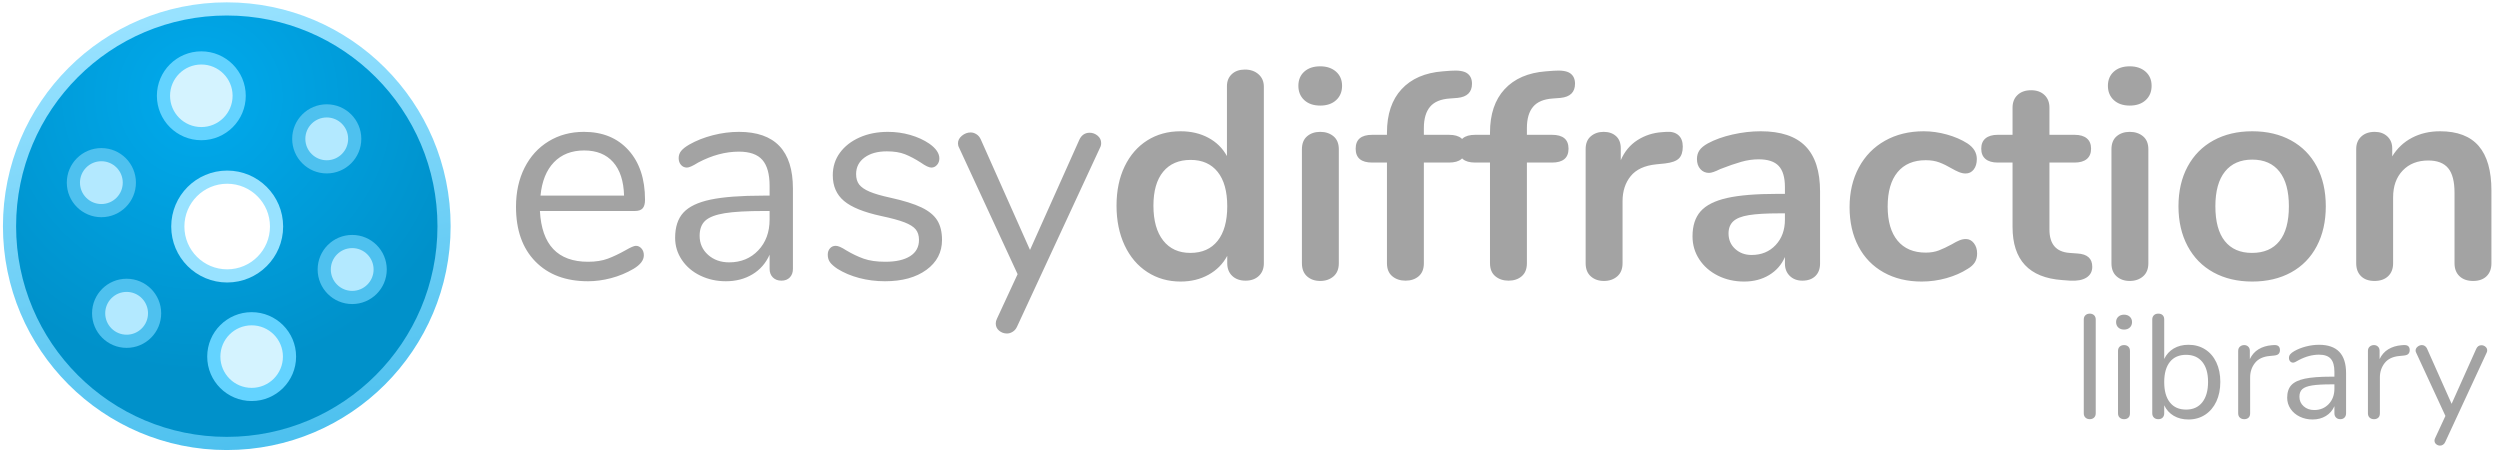
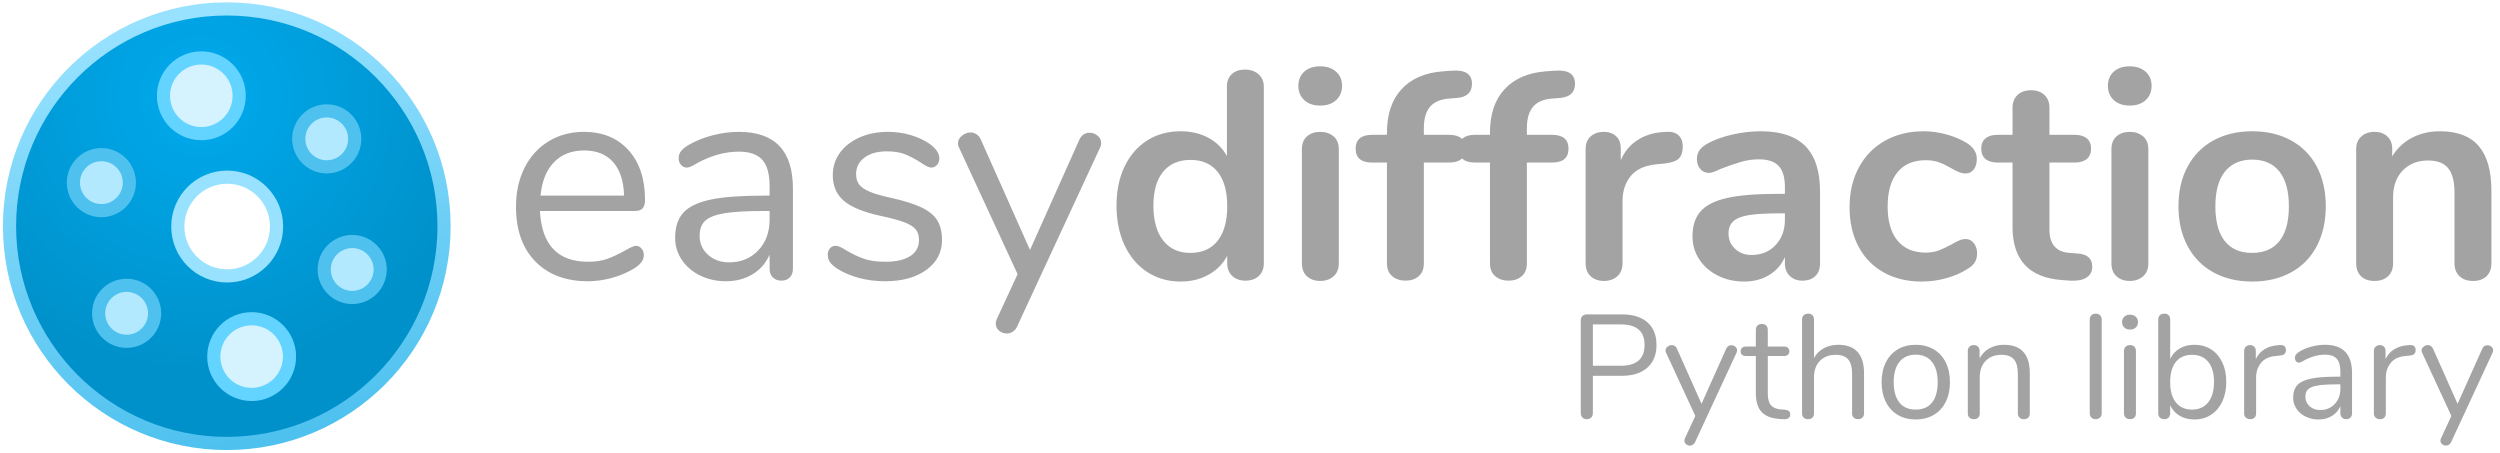
<svg xmlns="http://www.w3.org/2000/svg" viewBox="0 0 1050 190">
  <defs>
    <radialGradient id="gradient-1" gradientUnits="userSpaceOnUse" cx="152.286" cy="126.898" r="330" gradientTransform="matrix(0.638467, -1.091841, 1.097297, 0.641658, 52.72718, 218.4342)">
      <stop offset="0" style="stop-color: rgb(0, 170, 237);" />
      <stop offset="1" style="stop-color: rgb(0, 145, 202);" />
    </radialGradient>
    <linearGradient id="gradient-0" gradientUnits="userSpaceOnUse" x1="330" y1="0" x2="330" y2="660" gradientTransform="matrix(0.980745, -0.195296, 0.195753, 0.983035, -58.66324, 70.69793)">
      <stop offset="0" style="stop-color: rgb(152, 226, 255);" />
      <stop offset="1" style="stop-color: rgb(78, 193, 239);" />
    </linearGradient>
  </defs>
  <g transform="matrix(0.276515, 0, 0, 0.276515, 4, 3.750038)">
    <g>
      <circle style="fill: url(#gradient-1); stroke: url(#gradient-0); stroke-width: 20px;" cx="330" cy="330" r="330" />
      <g transform="matrix(1, 0, 0, 1, 76.24352, 77.18349)">
        <circle style="fill: rgb(255, 255, 255); stroke: rgb(152, 226, 255); stroke-width: 20px;" cx="254.358" cy="253.337" r="75" />
        <circle style="fill: rgb(212, 243, 255); stroke: rgb(99, 211, 255); stroke-width: 20px;" cx="215.084" cy="54.739" r="57.5" />
        <circle style="stroke: rgb(78, 193, 239); fill: rgb(179, 233, 255); stroke-width: 20px;" cx="63.26" cy="186.66" r="42.5" />
        <circle style="stroke: rgb(78, 193, 239); fill: rgb(179, 233, 255); stroke-width: 20px;" cx="405.584" cy="120.172" r="42.5" />
        <circle style="stroke: rgb(78, 193, 239); fill: rgb(179, 233, 255); stroke-width: 20px;" cx="444.253" cy="318.582" r="42.5" />
        <circle style="stroke: rgb(78, 193, 239); fill: rgb(179, 233, 255); stroke-width: 20px;" cx="101.614" cy="385.13" r="42.5" />
        <circle style="fill: rgb(212, 243, 255); stroke: rgb(99, 211, 255); stroke-width: 20px;" cx="291.529" cy="450.894" r="57.5" />
      </g>
    </g>
  </g>
-   <path d="M 267.066 103.245 Q 268.43 103.245 269.422 104.361 Q 270.414 105.477 270.414 107.213 Q 270.414 110.313 266.074 112.917 Q 261.61 115.521 256.65 116.823 Q 251.69 118.125 246.978 118.125 Q 232.966 118.125 224.844 109.817 Q 216.722 101.509 216.722 86.877 Q 216.722 77.577 220.318 70.447 Q 223.914 63.317 230.424 59.349 Q 236.934 55.381 245.242 55.381 Q 257.022 55.381 263.966 63.069 Q 270.91 70.757 270.91 83.901 Q 270.91 86.381 269.918 87.497 Q 268.926 88.613 266.694 88.613 L 226.766 88.613 Q 227.882 109.941 246.978 109.941 Q 251.814 109.941 255.286 108.639 Q 258.758 107.337 262.726 105.105 Q 265.95 103.245 267.066 103.245 Z M 245.366 63.193 Q 237.43 63.193 232.656 68.153 Q 227.882 73.113 227.014 82.165 L 262.106 82.165 Q 261.858 72.989 257.518 68.091 Q 253.178 63.193 245.366 63.193 Z M 310.337 55.381 Q 333.029 55.381 333.029 79.189 L 333.029 112.917 Q 333.029 115.149 331.727 116.513 Q 330.425 117.877 328.193 117.877 Q 325.961 117.877 324.597 116.513 Q 323.233 115.149 323.233 112.917 L 323.233 106.965 Q 320.877 112.297 316.041 115.211 Q 311.205 118.125 304.881 118.125 Q 299.053 118.125 294.155 115.769 Q 289.257 113.413 286.405 109.197 Q 283.553 104.981 283.553 99.897 Q 283.553 93.077 287.025 89.295 Q 290.497 85.513 298.433 83.839 Q 306.369 82.165 320.505 82.165 L 323.233 82.165 L 323.233 78.073 Q 323.233 70.633 320.195 67.161 Q 317.157 63.689 310.337 63.689 Q 301.905 63.689 293.225 68.277 Q 289.877 70.385 288.513 70.385 Q 287.025 70.385 286.033 69.269 Q 285.041 68.153 285.041 66.417 Q 285.041 64.681 286.095 63.379 Q 287.149 62.077 289.505 60.713 Q 293.845 58.233 299.363 56.807 Q 304.881 55.381 310.337 55.381 Z M 306.245 110.189 Q 313.685 110.189 318.459 105.167 Q 323.233 100.145 323.233 92.209 L 323.233 88.613 L 321.001 88.613 Q 310.089 88.613 304.385 89.543 Q 298.681 90.473 296.263 92.643 Q 293.845 94.813 293.845 99.029 Q 293.845 103.865 297.379 107.027 Q 300.913 110.189 306.245 110.189 Z M 371.716 118.125 Q 366.012 118.125 360.866 116.761 Q 355.72 115.397 351.752 112.917 Q 349.52 111.429 348.59 110.127 Q 347.66 108.825 347.66 106.965 Q 347.66 105.353 348.59 104.299 Q 349.52 103.245 351.008 103.245 Q 352.496 103.245 355.348 105.105 Q 359.068 107.337 362.726 108.639 Q 366.384 109.941 371.84 109.941 Q 378.536 109.941 382.256 107.585 Q 385.976 105.229 385.976 100.765 Q 385.976 98.037 384.612 96.363 Q 383.248 94.689 379.9 93.387 Q 376.552 92.085 370.104 90.721 Q 359.192 88.365 354.48 84.397 Q 349.768 80.429 349.768 73.609 Q 349.768 68.277 352.744 64.185 Q 355.72 60.093 360.99 57.737 Q 366.26 55.381 372.956 55.381 Q 377.792 55.381 382.318 56.683 Q 386.844 57.985 390.316 60.341 Q 394.532 63.317 394.532 66.541 Q 394.532 68.153 393.54 69.269 Q 392.548 70.385 391.184 70.385 Q 389.696 70.385 386.72 68.277 Q 383.248 66.045 380.148 64.805 Q 377.048 63.565 372.46 63.565 Q 366.632 63.565 363.098 66.169 Q 359.564 68.773 359.564 73.113 Q 359.564 75.841 360.866 77.515 Q 362.168 79.189 365.206 80.491 Q 368.244 81.793 373.948 83.033 Q 382.38 84.893 387.03 87.125 Q 391.68 89.357 393.664 92.581 Q 395.648 95.805 395.648 100.765 Q 395.648 108.577 389.076 113.351 Q 382.504 118.125 371.716 118.125 Z M 453.31 58.729 Q 454.674 55.753 457.65 55.753 Q 459.51 55.753 460.998 56.993 Q 462.486 58.233 462.486 60.093 Q 462.486 61.209 461.99 62.077 L 427.146 137.221 Q 426.526 138.585 425.348 139.329 Q 424.17 140.073 422.93 140.073 Q 421.07 140.073 419.644 138.895 Q 418.218 137.717 418.218 135.857 Q 418.218 134.865 418.714 133.873 L 427.394 115.149 L 402.842 62.077 Q 402.346 61.209 402.346 60.217 Q 402.346 58.357 404.02 56.993 Q 405.694 55.629 407.678 55.629 Q 408.918 55.629 410.096 56.373 Q 411.274 57.117 411.894 58.481 L 432.602 104.981 L 453.31 58.729 Z" style="fill: rgb(163, 163, 163);" transform="matrix(1, 0, 0, 1, 0, 3.552713678800501e-15)" />
-   <path d="M 522.881 29.217 Q 526.353 29.217 528.585 31.201 Q 530.817 33.185 530.817 36.409 L 530.817 110.561 Q 530.817 113.909 528.709 115.893 Q 526.601 117.877 523.129 117.877 Q 519.657 117.877 517.549 115.893 Q 515.441 113.909 515.441 110.561 L 515.441 107.461 Q 512.713 112.545 507.567 115.397 Q 502.421 118.249 495.849 118.249 Q 488.037 118.249 481.899 114.281 Q 475.761 110.313 472.351 103.059 Q 468.941 95.805 468.941 86.381 Q 468.941 76.957 472.351 69.889 Q 475.761 62.821 481.837 58.977 Q 487.913 55.133 495.849 55.133 Q 502.421 55.133 507.505 57.861 Q 512.589 60.589 515.317 65.549 L 515.317 36.161 Q 515.317 33.061 517.363 31.139 Q 519.409 29.217 522.881 29.217 Z M 499.941 106.221 Q 507.381 106.221 511.411 101.137 Q 515.441 96.053 515.441 86.629 Q 515.441 77.205 511.411 72.183 Q 507.381 67.161 500.065 67.161 Q 492.625 67.161 488.533 72.121 Q 484.441 77.081 484.441 86.381 Q 484.441 95.805 488.533 101.013 Q 492.625 106.221 499.941 106.221 Z M 554.493 118.001 Q 551.145 118.001 548.975 116.079 Q 546.805 114.157 546.805 110.561 L 546.805 62.697 Q 546.805 59.101 548.975 57.241 Q 551.145 55.381 554.493 55.381 Q 557.841 55.381 560.073 57.241 Q 562.305 59.101 562.305 62.697 L 562.305 110.561 Q 562.305 114.157 560.073 116.079 Q 557.841 118.001 554.493 118.001 Z M 554.493 44.345 Q 550.277 44.345 547.797 42.051 Q 545.317 39.757 545.317 36.037 Q 545.317 32.317 547.797 30.085 Q 550.277 27.853 554.493 27.853 Q 558.585 27.853 561.127 30.085 Q 563.669 32.317 563.669 36.037 Q 563.669 39.757 561.189 42.051 Q 558.709 44.345 554.493 44.345 Z M 608.935 41.369 Q 603.231 41.741 600.627 44.841 Q 598.023 47.941 598.023 53.769 L 598.023 56.621 L 608.563 56.621 Q 615.507 56.621 615.507 62.449 Q 615.507 68.277 608.563 68.277 L 598.023 68.277 L 598.023 110.561 Q 598.023 114.157 595.853 116.017 Q 593.683 117.877 590.335 117.877 Q 586.987 117.877 584.755 116.017 Q 582.523 114.157 582.523 110.561 L 582.523 68.277 L 576.323 68.277 Q 569.379 68.277 569.379 62.449 Q 569.379 56.621 576.323 56.621 L 582.523 56.621 L 582.523 55.753 Q 582.523 44.097 588.661 37.463 Q 594.799 30.829 605.959 29.961 L 609.183 29.713 Q 614.143 29.341 616.189 30.767 Q 618.235 32.193 618.235 35.169 Q 618.235 40.501 612.159 41.121 L 608.935 41.369 Z M 652.209 41.369 Q 646.505 41.741 643.901 44.841 Q 641.297 47.941 641.297 53.769 L 641.297 56.621 L 651.837 56.621 Q 658.781 56.621 658.781 62.449 Q 658.781 68.277 651.837 68.277 L 641.297 68.277 L 641.297 110.561 Q 641.297 114.157 639.127 116.017 Q 636.957 117.877 633.609 117.877 Q 630.261 117.877 628.029 116.017 Q 625.797 114.157 625.797 110.561 L 625.797 68.277 L 619.597 68.277 Q 612.653 68.277 612.653 62.449 Q 612.653 56.621 619.597 56.621 L 625.797 56.621 L 625.797 55.753 Q 625.797 44.097 631.935 37.463 Q 638.073 30.829 649.233 29.961 L 652.457 29.713 Q 657.417 29.341 659.463 30.767 Q 661.509 32.193 661.509 35.169 Q 661.509 40.501 655.433 41.121 L 652.209 41.369 Z M 699.823 55.381 Q 703.047 55.133 704.907 56.745 Q 706.767 58.357 706.767 61.581 Q 706.767 64.929 705.155 66.541 Q 703.543 68.153 699.327 68.649 L 695.607 69.021 Q 688.291 69.765 684.881 73.981 Q 681.471 78.197 681.471 84.521 L 681.471 110.561 Q 681.471 114.157 679.239 116.079 Q 677.007 118.001 673.659 118.001 Q 670.311 118.001 668.141 116.079 Q 665.971 114.157 665.971 110.561 L 665.971 62.573 Q 665.971 59.101 668.141 57.241 Q 670.311 55.381 673.535 55.381 Q 676.759 55.381 678.743 57.179 Q 680.727 58.977 680.727 62.325 L 680.727 67.285 Q 683.083 61.829 687.733 58.853 Q 692.383 55.877 698.087 55.505 L 699.823 55.381 Z M 739.501 55.133 Q 752.149 55.133 758.287 61.395 Q 764.425 67.657 764.425 80.429 L 764.425 110.685 Q 764.425 114.033 762.441 115.955 Q 760.457 117.877 756.985 117.877 Q 753.761 117.877 751.715 115.893 Q 749.669 113.909 749.669 110.685 L 749.669 107.957 Q 747.561 112.793 743.035 115.521 Q 738.509 118.249 732.557 118.249 Q 726.481 118.249 721.521 115.769 Q 716.561 113.289 713.709 108.949 Q 710.857 104.609 710.857 99.277 Q 710.857 92.581 714.267 88.737 Q 717.677 84.893 725.365 83.157 Q 733.053 81.421 746.569 81.421 L 749.669 81.421 L 749.669 78.569 Q 749.669 72.493 747.065 69.703 Q 744.461 66.913 738.633 66.913 Q 735.037 66.913 731.317 67.967 Q 727.597 69.021 722.513 71.005 Q 719.289 72.617 717.801 72.617 Q 715.569 72.617 714.143 71.005 Q 712.717 69.393 712.717 66.789 Q 712.717 64.681 713.771 63.131 Q 714.825 61.581 717.305 60.217 Q 721.645 57.861 727.659 56.497 Q 733.673 55.133 739.501 55.133 Z M 735.657 107.089 Q 741.857 107.089 745.763 102.935 Q 749.669 98.781 749.669 92.209 L 749.669 89.605 L 747.437 89.605 Q 739.129 89.605 734.541 90.349 Q 729.953 91.093 727.969 92.953 Q 725.985 94.813 725.985 98.037 Q 725.985 102.005 728.775 104.547 Q 731.565 107.089 735.657 107.089 Z M 807.078 118.249 Q 798.026 118.249 791.144 114.405 Q 784.262 110.561 780.542 103.493 Q 776.822 96.425 776.822 87.001 Q 776.822 77.577 780.728 70.323 Q 784.634 63.069 791.702 59.101 Q 798.77 55.133 807.946 55.133 Q 812.782 55.133 817.68 56.497 Q 822.578 57.861 826.298 60.217 Q 830.266 62.821 830.266 66.789 Q 830.266 69.517 828.964 71.191 Q 827.662 72.865 825.554 72.865 Q 824.19 72.865 822.702 72.245 Q 821.214 71.625 819.726 70.757 Q 816.998 69.145 814.518 68.215 Q 812.038 67.285 808.814 67.285 Q 801.126 67.285 796.972 72.307 Q 792.818 77.329 792.818 86.753 Q 792.818 96.053 796.972 101.075 Q 801.126 106.097 808.814 106.097 Q 811.914 106.097 814.332 105.167 Q 816.75 104.237 819.726 102.625 Q 821.586 101.509 822.95 100.951 Q 824.314 100.393 825.678 100.393 Q 827.662 100.393 829.026 102.129 Q 830.39 103.865 830.39 106.469 Q 830.39 108.577 829.46 110.127 Q 828.53 111.677 826.422 112.917 Q 822.578 115.397 817.494 116.823 Q 812.41 118.249 807.078 118.249 Z M 872.549 106.469 Q 878.749 106.841 878.749 112.049 Q 878.749 115.025 876.331 116.575 Q 873.913 118.125 869.449 117.877 L 866.101 117.629 Q 845.269 116.141 845.269 95.309 L 845.269 68.277 L 839.069 68.277 Q 835.721 68.277 833.923 66.789 Q 832.125 65.301 832.125 62.449 Q 832.125 59.597 833.923 58.109 Q 835.721 56.621 839.069 56.621 L 845.269 56.621 L 845.269 45.213 Q 845.269 41.865 847.377 39.881 Q 849.485 37.897 853.081 37.897 Q 856.553 37.897 858.661 39.881 Q 860.769 41.865 860.769 45.213 L 860.769 56.621 L 871.309 56.621 Q 874.657 56.621 876.455 58.109 Q 878.253 59.597 878.253 62.449 Q 878.253 65.301 876.455 66.789 Q 874.657 68.277 871.309 68.277 L 860.769 68.277 L 860.769 96.425 Q 860.769 105.601 869.201 106.221 L 872.549 106.469 Z M 894.499 118.001 Q 891.151 118.001 888.981 116.079 Q 886.811 114.157 886.811 110.561 L 886.811 62.697 Q 886.811 59.101 888.981 57.241 Q 891.151 55.381 894.499 55.381 Q 897.847 55.381 900.079 57.241 Q 902.311 59.101 902.311 62.697 L 902.311 110.561 Q 902.311 114.157 900.079 116.079 Q 897.847 118.001 894.499 118.001 Z M 894.499 44.345 Q 890.283 44.345 887.803 42.051 Q 885.323 39.757 885.323 36.037 Q 885.323 32.317 887.803 30.085 Q 890.283 27.853 894.499 27.853 Q 898.591 27.853 901.133 30.085 Q 903.675 32.317 903.675 36.037 Q 903.675 39.757 901.195 42.051 Q 898.715 44.345 894.499 44.345 Z M 945.958 118.249 Q 936.658 118.249 929.652 114.405 Q 922.646 110.561 918.802 103.369 Q 914.958 96.177 914.958 86.629 Q 914.958 77.081 918.802 69.951 Q 922.646 62.821 929.652 58.977 Q 936.658 55.133 945.958 55.133 Q 955.258 55.133 962.264 58.977 Q 969.27 62.821 973.052 69.951 Q 976.834 77.081 976.834 86.629 Q 976.834 96.177 973.052 103.369 Q 969.27 110.561 962.264 114.405 Q 955.258 118.249 945.958 118.249 Z M 945.834 106.221 Q 953.398 106.221 957.366 101.261 Q 961.334 96.301 961.334 86.629 Q 961.334 77.081 957.366 72.059 Q 953.398 67.037 945.958 67.037 Q 938.518 67.037 934.488 72.059 Q 930.458 77.081 930.458 86.629 Q 930.458 96.301 934.426 101.261 Q 938.394 106.221 945.834 106.221 Z M 1024.823 55.133 Q 1035.735 55.133 1041.067 61.333 Q 1046.399 67.533 1046.399 80.057 L 1046.399 110.561 Q 1046.399 114.033 1044.353 116.017 Q 1042.307 118.001 1038.711 118.001 Q 1035.115 118.001 1033.007 116.017 Q 1030.899 114.033 1030.899 110.561 L 1030.899 80.925 Q 1030.899 73.857 1028.233 70.633 Q 1025.567 67.409 1019.863 67.409 Q 1013.167 67.409 1009.137 71.625 Q 1005.107 75.841 1005.107 82.909 L 1005.107 110.561 Q 1005.107 114.033 1002.999 116.017 Q 1000.891 118.001 997.295 118.001 Q 993.699 118.001 991.653 116.017 Q 989.607 114.033 989.607 110.561 L 989.607 62.573 Q 989.607 59.349 991.715 57.365 Q 993.823 55.381 997.419 55.381 Q 1000.643 55.381 1002.689 57.303 Q 1004.735 59.225 1004.735 62.325 L 1004.735 65.673 Q 1007.835 60.589 1013.043 57.861 Q 1018.251 55.133 1024.823 55.133 Z" style="fill: rgb(163, 163, 163);" transform="matrix(1, 0, 0, 1, 0, 3.552713678800501e-15)" />
-   <path d="M 877.726 176.057 Q 876.61 176.057 875.897 175.406 Q 875.184 174.755 875.184 173.577 L 875.184 134.207 Q 875.184 133.029 875.897 132.378 Q 876.61 131.727 877.726 131.727 Q 878.78 131.727 879.493 132.378 Q 880.206 133.029 880.206 134.207 L 880.206 173.577 Q 880.206 174.755 879.493 175.406 Q 878.78 176.057 877.726 176.057 Z M 892.105 176.057 Q 890.989 176.057 890.276 175.406 Q 889.563 174.755 889.563 173.577 L 889.563 147.413 Q 889.563 146.235 890.276 145.584 Q 890.989 144.933 892.105 144.933 Q 893.221 144.933 893.903 145.584 Q 894.585 146.235 894.585 147.413 L 894.585 173.577 Q 894.585 174.817 893.903 175.437 Q 893.221 176.057 892.105 176.057 Z M 892.105 138.423 Q 890.617 138.423 889.687 137.555 Q 888.757 136.687 888.757 135.261 Q 888.757 133.897 889.687 133.029 Q 890.617 132.161 892.105 132.161 Q 893.593 132.161 894.523 133.029 Q 895.453 133.897 895.453 135.261 Q 895.453 136.687 894.523 137.555 Q 893.593 138.423 892.105 138.423 Z M 919.139 144.809 Q 923.107 144.809 926.145 146.731 Q 929.183 148.653 930.857 152.187 Q 932.531 155.721 932.531 160.371 Q 932.531 165.083 930.857 168.648 Q 929.183 172.213 926.145 174.197 Q 923.107 176.181 919.139 176.181 Q 915.605 176.181 912.97 174.631 Q 910.335 173.081 908.971 170.229 L 908.971 173.577 Q 908.971 174.693 908.32 175.375 Q 907.669 176.057 906.491 176.057 Q 905.313 176.057 904.631 175.375 Q 903.949 174.693 903.949 173.577 L 903.949 134.145 Q 903.949 133.091 904.631 132.409 Q 905.313 131.727 906.491 131.727 Q 907.669 131.727 908.32 132.378 Q 908.971 133.029 908.971 134.145 L 908.971 150.761 Q 910.335 147.909 912.97 146.359 Q 915.605 144.809 919.139 144.809 Z M 918.147 172.027 Q 922.549 172.027 924.967 168.958 Q 927.385 165.889 927.385 160.371 Q 927.385 154.977 924.967 152.001 Q 922.549 149.025 918.147 149.025 Q 913.745 149.025 911.358 152.001 Q 908.971 154.977 908.971 160.495 Q 908.971 166.013 911.358 169.02 Q 913.745 172.027 918.147 172.027 Z M 954.976 144.933 Q 957.58 144.747 957.58 147.041 Q 957.58 148.033 957.022 148.622 Q 956.464 149.211 955.1 149.335 L 953.24 149.521 Q 949.086 149.893 947.071 152.466 Q 945.056 155.039 945.056 158.511 L 945.056 173.577 Q 945.056 174.817 944.374 175.437 Q 943.692 176.057 942.576 176.057 Q 941.46 176.057 940.747 175.406 Q 940.034 174.755 940.034 173.577 L 940.034 147.413 Q 940.034 146.235 940.778 145.584 Q 941.522 144.933 942.576 144.933 Q 943.568 144.933 944.25 145.584 Q 944.932 146.235 944.932 147.351 L 944.932 150.823 Q 946.234 148.095 948.621 146.669 Q 951.008 145.243 954.108 144.995 L 954.976 144.933 Z M 974.006 144.809 Q 985.352 144.809 985.352 156.713 L 985.352 173.577 Q 985.352 174.693 984.701 175.375 Q 984.05 176.057 982.934 176.057 Q 981.818 176.057 981.136 175.375 Q 980.454 174.693 980.454 173.577 L 980.454 170.601 Q 979.276 173.267 976.858 174.724 Q 974.44 176.181 971.278 176.181 Q 968.364 176.181 965.915 175.003 Q 963.466 173.825 962.04 171.717 Q 960.614 169.609 960.614 167.067 Q 960.614 163.657 962.35 161.766 Q 964.086 159.875 968.054 159.038 Q 972.022 158.201 979.09 158.201 L 980.454 158.201 L 980.454 156.155 Q 980.454 152.435 978.935 150.699 Q 977.416 148.963 974.006 148.963 Q 969.79 148.963 965.45 151.257 Q 963.776 152.311 963.094 152.311 Q 962.35 152.311 961.854 151.753 Q 961.358 151.195 961.358 150.327 Q 961.358 149.459 961.885 148.808 Q 962.412 148.157 963.59 147.475 Q 965.76 146.235 968.519 145.522 Q 971.278 144.809 974.006 144.809 Z M 971.96 172.213 Q 975.68 172.213 978.067 169.702 Q 980.454 167.191 980.454 163.223 L 980.454 161.425 L 979.338 161.425 Q 973.882 161.425 971.03 161.89 Q 968.178 162.355 966.969 163.44 Q 965.76 164.525 965.76 166.633 Q 965.76 169.051 967.527 170.632 Q 969.294 172.213 971.96 172.213 Z M 1009.473 144.933 Q 1012.077 144.747 1012.077 147.041 Q 1012.077 148.033 1011.519 148.622 Q 1010.961 149.211 1009.597 149.335 L 1007.737 149.521 Q 1003.583 149.893 1001.568 152.466 Q 999.553 155.039 999.553 158.511 L 999.553 173.577 Q 999.553 174.817 998.871 175.437 Q 998.189 176.057 997.073 176.057 Q 995.957 176.057 995.244 175.406 Q 994.531 174.755 994.531 173.577 L 994.531 147.413 Q 994.531 146.235 995.275 145.584 Q 996.019 144.933 997.073 144.933 Q 998.065 144.933 998.747 145.584 Q 999.429 146.235 999.429 147.351 L 999.429 150.823 Q 1000.731 148.095 1003.118 146.669 Q 1005.505 145.243 1008.605 144.995 L 1009.473 144.933 Z M 1040.034 146.483 Q 1040.716 144.995 1042.204 144.995 Q 1043.134 144.995 1043.878 145.615 Q 1044.622 146.235 1044.622 147.165 Q 1044.622 147.723 1044.374 148.157 L 1026.952 185.729 Q 1026.642 186.411 1026.053 186.783 Q 1025.464 187.155 1024.844 187.155 Q 1023.914 187.155 1023.201 186.566 Q 1022.488 185.977 1022.488 185.047 Q 1022.488 184.551 1022.736 184.055 L 1027.076 174.693 L 1014.8 148.157 Q 1014.552 147.723 1014.552 147.227 Q 1014.552 146.297 1015.389 145.615 Q 1016.226 144.933 1017.218 144.933 Q 1017.838 144.933 1018.427 145.305 Q 1019.016 145.677 1019.326 146.359 L 1029.68 169.609 L 1040.034 146.483 Z" style="fill: rgb(163, 163, 163);" transform="matrix(1, 0, 0, 1, 0, 3.552713678800501e-15)" />
+   <path d="M 267.066 103.245 Q 268.43 103.245 269.422 104.361 Q 270.414 105.477 270.414 107.213 Q 270.414 110.313 266.074 112.917 Q 261.61 115.521 256.65 116.823 Q 251.69 118.125 246.978 118.125 Q 232.966 118.125 224.844 109.817 Q 216.722 101.509 216.722 86.877 Q 216.722 77.577 220.318 70.447 Q 223.914 63.317 230.424 59.349 Q 236.934 55.381 245.242 55.381 Q 257.022 55.381 263.966 63.069 Q 270.91 70.757 270.91 83.901 Q 270.91 86.381 269.918 87.497 Q 268.926 88.613 266.694 88.613 L 226.766 88.613 Q 227.882 109.941 246.978 109.941 Q 251.814 109.941 255.286 108.639 Q 258.758 107.337 262.726 105.105 Q 265.95 103.245 267.066 103.245 Z M 245.366 63.193 Q 237.43 63.193 232.656 68.153 Q 227.882 73.113 227.014 82.165 L 262.106 82.165 Q 261.858 72.989 257.518 68.091 Q 253.178 63.193 245.366 63.193 Z M 310.337 55.381 Q 333.029 55.381 333.029 79.189 L 333.029 112.917 Q 333.029 115.149 331.727 116.513 Q 330.425 117.877 328.193 117.877 Q 325.961 117.877 324.597 116.513 Q 323.233 115.149 323.233 112.917 L 323.233 106.965 Q 320.877 112.297 316.041 115.211 Q 311.205 118.125 304.881 118.125 Q 299.053 118.125 294.155 115.769 Q 289.257 113.413 286.405 109.197 Q 283.553 104.981 283.553 99.897 Q 283.553 93.077 287.025 89.295 Q 290.497 85.513 298.433 83.839 Q 306.369 82.165 320.505 82.165 L 323.233 82.165 L 323.233 78.073 Q 323.233 70.633 320.195 67.161 Q 317.157 63.689 310.337 63.689 Q 301.905 63.689 293.225 68.277 Q 289.877 70.385 288.513 70.385 Q 287.025 70.385 286.033 69.269 Q 285.041 68.153 285.041 66.417 Q 285.041 64.681 286.095 63.379 Q 287.149 62.077 289.505 60.713 Q 293.845 58.233 299.363 56.807 Q 304.881 55.381 310.337 55.381 Z M 306.245 110.189 Q 313.685 110.189 318.459 105.167 Q 323.233 100.145 323.233 92.209 L 323.233 88.613 L 321.001 88.613 Q 310.089 88.613 304.385 89.543 Q 298.681 90.473 296.263 92.643 Q 293.845 94.813 293.845 99.029 Q 293.845 103.865 297.379 107.027 Q 300.913 110.189 306.245 110.189 Z M 371.718 118.125 Q 366.014 118.125 360.868 116.761 Q 355.722 115.397 351.754 112.917 Q 349.522 111.429 348.592 110.127 Q 347.662 108.825 347.662 106.965 Q 347.662 105.353 348.592 104.299 Q 349.522 103.245 351.01 103.245 Q 352.498 103.245 355.35 105.105 Q 359.07 107.337 362.728 108.639 Q 366.386 109.941 371.842 109.941 Q 378.538 109.941 382.258 107.585 Q 385.978 105.229 385.978 100.765 Q 385.978 98.037 384.614 96.363 Q 383.25 94.689 379.902 93.387 Q 376.554 92.085 370.106 90.721 Q 359.194 88.365 354.482 84.397 Q 349.77 80.429 349.77 73.609 Q 349.77 68.277 352.746 64.185 Q 355.722 60.093 360.992 57.737 Q 366.262 55.381 372.958 55.381 Q 377.794 55.381 382.32 56.683 Q 386.846 57.985 390.318 60.341 Q 394.534 63.317 394.534 66.541 Q 394.534 68.153 393.542 69.269 Q 392.55 70.385 391.186 70.385 Q 389.698 70.385 386.722 68.277 Q 383.25 66.045 380.15 64.805 Q 377.05 63.565 372.462 63.565 Q 366.634 63.565 363.1 66.169 Q 359.566 68.773 359.566 73.113 Q 359.566 75.841 360.868 77.515 Q 362.17 79.189 365.208 80.491 Q 368.246 81.793 373.95 83.033 Q 382.382 84.893 387.032 87.125 Q 391.682 89.357 393.666 92.581 Q 395.65 95.805 395.65 100.765 Q 395.65 108.577 389.078 113.351 Q 382.506 118.125 371.718 118.125 Z M 453.307 58.729 Q 454.671 55.753 457.647 55.753 Q 459.507 55.753 460.995 56.993 Q 462.483 58.233 462.483 60.093 Q 462.483 61.209 461.987 62.077 L 427.143 137.221 Q 426.523 138.585 425.345 139.329 Q 424.167 140.073 422.927 140.073 Q 421.067 140.073 419.641 138.895 Q 418.215 137.717 418.215 135.857 Q 418.215 134.865 418.711 133.873 L 427.391 115.149 L 402.839 62.077 Q 402.343 61.209 402.343 60.217 Q 402.343 58.357 404.017 56.993 Q 405.691 55.629 407.675 55.629 Q 408.915 55.629 410.093 56.373 Q 411.271 57.117 411.891 58.481 L 432.599 104.981 L 453.307 58.729 Z" style="fill: rgb(163, 163, 163);" />
+   <path d="M 522.874 29.217 Q 526.346 29.217 528.578 31.201 Q 530.81 33.185 530.81 36.409 L 530.81 110.561 Q 530.81 113.909 528.702 115.893 Q 526.594 117.877 523.122 117.877 Q 519.65 117.877 517.542 115.893 Q 515.434 113.909 515.434 110.561 L 515.434 107.461 Q 512.706 112.545 507.56 115.397 Q 502.414 118.249 495.842 118.249 Q 488.03 118.249 481.892 114.281 Q 475.754 110.313 472.344 103.059 Q 468.934 95.805 468.934 86.381 Q 468.934 76.957 472.344 69.889 Q 475.754 62.821 481.83 58.977 Q 487.906 55.133 495.842 55.133 Q 502.414 55.133 507.498 57.861 Q 512.582 60.589 515.31 65.549 L 515.31 36.161 Q 515.31 33.061 517.356 31.139 Q 519.402 29.217 522.874 29.217 Z M 499.934 106.221 Q 507.374 106.221 511.404 101.137 Q 515.434 96.053 515.434 86.629 Q 515.434 77.205 511.404 72.183 Q 507.374 67.161 500.058 67.161 Q 492.618 67.161 488.526 72.121 Q 484.434 77.081 484.434 86.381 Q 484.434 95.805 488.526 101.013 Q 492.618 106.221 499.934 106.221 Z M 554.489 118.001 Q 551.141 118.001 548.971 116.079 Q 546.801 114.157 546.801 110.561 L 546.801 62.697 Q 546.801 59.101 548.971 57.241 Q 551.141 55.381 554.489 55.381 Q 557.837 55.381 560.069 57.241 Q 562.301 59.101 562.301 62.697 L 562.301 110.561 Q 562.301 114.157 560.069 116.079 Q 557.837 118.001 554.489 118.001 Z M 554.489 44.345 Q 550.273 44.345 547.793 42.051 Q 545.313 39.757 545.313 36.037 Q 545.313 32.317 547.793 30.085 Q 550.273 27.853 554.489 27.853 Q 558.581 27.853 561.123 30.085 Q 563.665 32.317 563.665 36.037 Q 563.665 39.757 561.185 42.051 Q 558.705 44.345 554.489 44.345 Z M 608.926 41.369 Q 603.222 41.741 600.618 44.841 Q 598.014 47.941 598.014 53.769 L 598.014 56.621 L 608.554 56.621 Q 615.498 56.621 615.498 62.449 Q 615.498 68.277 608.554 68.277 L 598.014 68.277 L 598.014 110.561 Q 598.014 114.157 595.844 116.017 Q 593.674 117.877 590.326 117.877 Q 586.978 117.877 584.746 116.017 Q 582.514 114.157 582.514 110.561 L 582.514 68.277 L 576.314 68.277 Q 569.37 68.277 569.37 62.449 Q 569.37 56.621 576.314 56.621 L 582.514 56.621 L 582.514 55.753 Q 582.514 44.097 588.652 37.463 Q 594.79 30.829 605.95 29.961 L 609.174 29.713 Q 614.134 29.341 616.18 30.767 Q 618.226 32.193 618.226 35.169 Q 618.226 40.501 612.15 41.121 L 608.926 41.369 Z M 652.2 41.369 Q 646.496 41.741 643.892 44.841 Q 641.288 47.941 641.288 53.769 L 641.288 56.621 L 651.828 56.621 Q 658.772 56.621 658.772 62.449 Q 658.772 68.277 651.828 68.277 L 641.288 68.277 L 641.288 110.561 Q 641.288 114.157 639.118 116.017 Q 636.948 117.877 633.6 117.877 Q 630.252 117.877 628.02 116.017 Q 625.788 114.157 625.788 110.561 L 625.788 68.277 L 619.588 68.277 Q 612.644 68.277 612.644 62.449 Q 612.644 56.621 619.588 56.621 L 625.788 56.621 L 625.788 55.753 Q 625.788 44.097 631.926 37.463 Q 638.064 30.829 649.224 29.961 L 652.448 29.713 Q 657.408 29.341 659.454 30.767 Q 661.5 32.193 661.5 35.169 Q 661.5 40.501 655.424 41.121 L 652.2 41.369 Z M 699.814 55.381 Q 703.038 55.133 704.898 56.745 Q 706.758 58.357 706.758 61.581 Q 706.758 64.929 705.146 66.541 Q 703.534 68.153 699.318 68.649 L 695.598 69.021 Q 688.282 69.765 684.872 73.981 Q 681.462 78.197 681.462 84.521 L 681.462 110.561 Q 681.462 114.157 679.23 116.079 Q 676.998 118.001 673.65 118.001 Q 670.302 118.001 668.132 116.079 Q 665.962 114.157 665.962 110.561 L 665.962 62.573 Q 665.962 59.101 668.132 57.241 Q 670.302 55.381 673.526 55.381 Q 676.75 55.381 678.734 57.179 Q 680.718 58.977 680.718 62.325 L 680.718 67.285 Q 683.074 61.829 687.724 58.853 Q 692.374 55.877 698.078 55.505 L 699.814 55.381 Z M 739.493 55.133 Q 752.141 55.133 758.279 61.395 Q 764.417 67.657 764.417 80.429 L 764.417 110.685 Q 764.417 114.033 762.433 115.955 Q 760.449 117.877 756.977 117.877 Q 753.753 117.877 751.707 115.893 Q 749.661 113.909 749.661 110.685 L 749.661 107.957 Q 747.553 112.793 743.027 115.521 Q 738.501 118.249 732.549 118.249 Q 726.473 118.249 721.513 115.769 Q 716.553 113.289 713.701 108.949 Q 710.849 104.609 710.849 99.277 Q 710.849 92.581 714.259 88.737 Q 717.669 84.893 725.357 83.157 Q 733.045 81.421 746.561 81.421 L 749.661 81.421 L 749.661 78.569 Q 749.661 72.493 747.057 69.703 Q 744.453 66.913 738.625 66.913 Q 735.029 66.913 731.309 67.967 Q 727.589 69.021 722.505 71.005 Q 719.281 72.617 717.793 72.617 Q 715.561 72.617 714.135 71.005 Q 712.709 69.393 712.709 66.789 Q 712.709 64.681 713.763 63.131 Q 714.817 61.581 717.297 60.217 Q 721.637 57.861 727.651 56.497 Q 733.665 55.133 739.493 55.133 Z M 735.649 107.089 Q 741.849 107.089 745.755 102.935 Q 749.661 98.781 749.661 92.209 L 749.661 89.605 L 747.429 89.605 Q 739.121 89.605 734.533 90.349 Q 729.945 91.093 727.961 92.953 Q 725.977 94.813 725.977 98.037 Q 725.977 102.005 728.767 104.547 Q 731.557 107.089 735.649 107.089 Z M 807.071 118.249 Q 798.019 118.249 791.137 114.405 Q 784.255 110.561 780.535 103.493 Q 776.815 96.425 776.815 87.001 Q 776.815 77.577 780.721 70.323 Q 784.627 63.069 791.695 59.101 Q 798.763 55.133 807.939 55.133 Q 812.775 55.133 817.673 56.497 Q 822.571 57.861 826.291 60.217 Q 830.259 62.821 830.259 66.789 Q 830.259 69.517 828.957 71.191 Q 827.655 72.865 825.547 72.865 Q 824.183 72.865 822.695 72.245 Q 821.207 71.625 819.719 70.757 Q 816.991 69.145 814.511 68.215 Q 812.031 67.285 808.807 67.285 Q 801.119 67.285 796.965 72.307 Q 792.811 77.329 792.811 86.753 Q 792.811 96.053 796.965 101.075 Q 801.119 106.097 808.807 106.097 Q 811.907 106.097 814.325 105.167 Q 816.743 104.237 819.719 102.625 Q 821.579 101.509 822.943 100.951 Q 824.307 100.393 825.671 100.393 Q 827.655 100.393 829.019 102.129 Q 830.383 103.865 830.383 106.469 Q 830.383 108.577 829.453 110.127 Q 828.523 111.677 826.415 112.917 Q 822.571 115.397 817.487 116.823 Q 812.403 118.249 807.071 118.249 Z M 872.546 106.469 Q 878.746 106.841 878.746 112.049 Q 878.746 115.025 876.328 116.575 Q 873.91 118.125 869.446 117.877 L 866.098 117.629 Q 845.266 116.141 845.266 95.309 L 845.266 68.277 L 839.066 68.277 Q 835.718 68.277 833.92 66.789 Q 832.122 65.301 832.122 62.449 Q 832.122 59.597 833.92 58.109 Q 835.718 56.621 839.066 56.621 L 845.266 56.621 L 845.266 45.213 Q 845.266 41.865 847.374 39.881 Q 849.482 37.897 853.078 37.897 Q 856.55 37.897 858.658 39.881 Q 860.766 41.865 860.766 45.213 L 860.766 56.621 L 871.306 56.621 Q 874.654 56.621 876.452 58.109 Q 878.25 59.597 878.25 62.449 Q 878.25 65.301 876.452 66.789 Q 874.654 68.277 871.306 68.277 L 860.766 68.277 L 860.766 96.425 Q 860.766 105.601 869.198 106.221 L 872.546 106.469 Z M 894.492 118.001 Q 891.144 118.001 888.974 116.079 Q 886.804 114.157 886.804 110.561 L 886.804 62.697 Q 886.804 59.101 888.974 57.241 Q 891.144 55.381 894.492 55.381 Q 897.84 55.381 900.072 57.241 Q 902.304 59.101 902.304 62.697 L 902.304 110.561 Q 902.304 114.157 900.072 116.079 Q 897.84 118.001 894.492 118.001 Z M 894.492 44.345 Q 890.276 44.345 887.796 42.051 Q 885.316 39.757 885.316 36.037 Q 885.316 32.317 887.796 30.085 Q 890.276 27.853 894.492 27.853 Q 898.584 27.853 901.126 30.085 Q 903.668 32.317 903.668 36.037 Q 903.668 39.757 901.188 42.051 Q 898.708 44.345 894.492 44.345 Z M 945.953 118.249 Q 936.653 118.249 929.647 114.405 Q 922.641 110.561 918.797 103.369 Q 914.953 96.177 914.953 86.629 Q 914.953 77.081 918.797 69.951 Q 922.641 62.821 929.647 58.977 Q 936.653 55.133 945.953 55.133 Q 955.253 55.133 962.259 58.977 Q 969.265 62.821 973.047 69.951 Q 976.829 77.081 976.829 86.629 Q 976.829 96.177 973.047 103.369 Q 969.265 110.561 962.259 114.405 Q 955.253 118.249 945.953 118.249 Z M 945.829 106.221 Q 953.393 106.221 957.361 101.261 Q 961.329 96.301 961.329 86.629 Q 961.329 77.081 957.361 72.059 Q 953.393 67.037 945.953 67.037 Q 938.513 67.037 934.483 72.059 Q 930.453 77.081 930.453 86.629 Q 930.453 96.301 934.421 101.261 Q 938.389 106.221 945.829 106.221 Z M 1024.811 55.133 Q 1035.723 55.133 1041.055 61.333 Q 1046.387 67.533 1046.387 80.057 L 1046.387 110.561 Q 1046.387 114.033 1044.341 116.017 Q 1042.295 118.001 1038.699 118.001 Q 1035.103 118.001 1032.995 116.017 Q 1030.887 114.033 1030.887 110.561 L 1030.887 80.925 Q 1030.887 73.857 1028.221 70.633 Q 1025.555 67.409 1019.851 67.409 Q 1013.155 67.409 1009.125 71.625 Q 1005.095 75.841 1005.095 82.909 L 1005.095 110.561 Q 1005.095 114.033 1002.987 116.017 Q 1000.879 118.001 997.283 118.001 Q 993.687 118.001 991.641 116.017 Q 989.595 114.033 989.595 110.561 L 989.595 62.573 Q 989.595 59.349 991.703 57.365 Q 993.811 55.381 997.407 55.381 Q 1000.631 55.381 1002.677 57.303 Q 1004.723 59.225 1004.723 62.325 L 1004.723 65.673 Q 1007.823 60.589 1013.031 57.861 Q 1018.239 55.133 1024.811 55.133 Z" style="fill: rgb(163, 163, 163);" />
+   <path d="M 666.468 176.057 Q 665.29 176.057 664.608 175.344 Q 663.926 174.631 663.926 173.453 L 663.926 134.517 Q 663.926 133.401 664.639 132.719 Q 665.352 132.037 666.53 132.037 L 681.224 132.037 Q 688.106 132.037 691.919 135.385 Q 695.732 138.733 695.732 144.871 Q 695.732 151.009 691.888 154.419 Q 688.044 157.829 681.224 157.829 L 669.01 157.829 L 669.01 173.453 Q 669.01 174.631 668.328 175.344 Q 667.646 176.057 666.468 176.057 Z M 680.728 153.613 Q 690.71 153.613 690.71 144.871 Q 690.71 136.253 680.728 136.253 L 669.01 136.253 L 669.01 153.613 Z M 724.993 146.483 Q 725.675 144.995 727.163 144.995 Q 728.093 144.995 728.837 145.615 Q 729.581 146.235 729.581 147.165 Q 729.581 147.723 729.333 148.157 L 711.911 185.729 Q 711.601 186.411 711.012 186.783 Q 710.423 187.155 709.803 187.155 Q 708.873 187.155 708.16 186.566 Q 707.447 185.977 707.447 185.047 Q 707.447 184.551 707.695 184.055 L 712.035 174.693 L 699.759 148.157 Q 699.511 147.723 699.511 147.227 Q 699.511 146.297 700.348 145.615 Q 701.185 144.933 702.177 144.933 Q 702.797 144.933 703.386 145.305 Q 703.975 145.677 704.285 146.359 L 714.639 169.609 L 724.993 146.483 Z M 749.729 172.089 Q 751.899 172.275 751.899 174.073 Q 751.899 175.127 751.124 175.654 Q 750.349 176.181 748.799 176.057 L 747.125 175.933 Q 742.165 175.561 739.809 172.957 Q 737.453 170.353 737.453 165.083 L 737.453 149.521 L 733.299 149.521 Q 732.245 149.521 731.656 148.994 Q 731.067 148.467 731.067 147.599 Q 731.067 146.669 731.656 146.111 Q 732.245 145.553 733.299 145.553 L 737.453 145.553 L 737.453 138.547 Q 737.453 137.369 738.135 136.718 Q 738.817 136.067 739.995 136.067 Q 741.111 136.067 741.793 136.718 Q 742.475 137.369 742.475 138.547 L 742.475 145.553 L 749.357 145.553 Q 750.349 145.553 750.938 146.111 Q 751.527 146.669 751.527 147.599 Q 751.527 148.467 750.938 148.994 Q 750.349 149.521 749.357 149.521 L 742.475 149.521 L 742.475 165.331 Q 742.475 168.741 743.87 170.26 Q 745.265 171.779 748.055 171.965 L 749.729 172.089 Z M 772.109 144.809 Q 777.441 144.809 780.169 147.816 Q 782.897 150.823 782.897 156.775 L 782.897 173.577 Q 782.897 174.755 782.215 175.406 Q 781.533 176.057 780.417 176.057 Q 779.239 176.057 778.557 175.406 Q 777.875 174.755 777.875 173.577 L 777.875 156.899 Q 777.875 152.869 776.232 150.947 Q 774.589 149.025 770.993 149.025 Q 766.839 149.025 764.359 151.567 Q 761.879 154.109 761.879 158.449 L 761.879 173.577 Q 761.879 174.755 761.228 175.406 Q 760.577 176.057 759.399 176.057 Q 758.221 176.057 757.539 175.406 Q 756.857 174.755 756.857 173.577 L 756.857 134.145 Q 756.857 133.091 757.57 132.409 Q 758.283 131.727 759.399 131.727 Q 760.577 131.727 761.228 132.378 Q 761.879 133.029 761.879 134.145 L 761.879 150.389 Q 763.367 147.661 766.033 146.235 Q 768.699 144.809 772.109 144.809 Z M 804.596 176.181 Q 800.318 176.181 797.063 174.259 Q 793.808 172.337 792.041 168.772 Q 790.274 165.207 790.274 160.495 Q 790.274 155.783 792.041 152.218 Q 793.808 148.653 797.063 146.731 Q 800.318 144.809 804.596 144.809 Q 808.874 144.809 812.16 146.731 Q 815.446 148.653 817.213 152.218 Q 818.98 155.783 818.98 160.495 Q 818.98 165.207 817.213 168.772 Q 815.446 172.337 812.16 174.259 Q 808.874 176.181 804.596 176.181 Z M 804.596 172.027 Q 809.06 172.027 811.447 169.082 Q 813.834 166.137 813.834 160.495 Q 813.834 154.977 811.416 151.97 Q 808.998 148.963 804.596 148.963 Q 800.194 148.963 797.776 151.97 Q 795.358 154.977 795.358 160.495 Q 795.358 166.075 797.745 169.051 Q 800.132 172.027 804.596 172.027 Z M 841.666 144.809 Q 852.516 144.809 852.516 156.775 L 852.516 173.577 Q 852.516 174.755 851.865 175.406 Q 851.214 176.057 850.036 176.057 Q 848.858 176.057 848.176 175.406 Q 847.494 174.755 847.494 173.577 L 847.494 157.085 Q 847.494 152.869 845.851 150.947 Q 844.208 149.025 840.612 149.025 Q 836.458 149.025 833.978 151.567 Q 831.498 154.109 831.498 158.449 L 831.498 173.577 Q 831.498 174.755 830.847 175.406 Q 830.196 176.057 829.018 176.057 Q 827.84 176.057 827.158 175.406 Q 826.476 174.755 826.476 173.577 L 826.476 147.413 Q 826.476 146.297 827.158 145.615 Q 827.84 144.933 829.018 144.933 Q 830.134 144.933 830.785 145.615 Q 831.436 146.297 831.436 147.351 L 831.436 150.513 Q 832.924 147.723 835.59 146.266 Q 838.256 144.809 841.666 144.809 Z M 880.23 176.057 Q 879.114 176.057 878.401 175.406 Q 877.688 174.755 877.688 173.577 L 877.688 134.207 Q 877.688 133.029 878.401 132.378 Q 879.114 131.727 880.23 131.727 Q 881.284 131.727 881.997 132.378 Q 882.71 133.029 882.71 134.207 L 882.71 173.577 Q 882.71 174.755 881.997 175.406 Q 881.284 176.057 880.23 176.057 Z M 894.613 176.057 Q 893.497 176.057 892.784 175.406 Q 892.071 174.755 892.071 173.577 L 892.071 147.413 Q 892.071 146.235 892.784 145.584 Q 893.497 144.933 894.613 144.933 Q 895.729 144.933 896.411 145.584 Q 897.093 146.235 897.093 147.413 L 897.093 173.577 Q 897.093 174.817 896.411 175.437 Q 895.729 176.057 894.613 176.057 Z M 894.613 138.423 Q 893.125 138.423 892.195 137.555 Q 891.265 136.687 891.265 135.261 Q 891.265 133.897 892.195 133.029 Q 893.125 132.161 894.613 132.161 Q 896.101 132.161 897.031 133.029 Q 897.961 133.897 897.961 135.261 Q 897.961 136.687 897.031 137.555 Q 896.101 138.423 894.613 138.423 Z M 921.643 144.809 Q 925.611 144.809 928.649 146.731 Q 931.687 148.653 933.361 152.187 Q 935.035 155.721 935.035 160.371 Q 935.035 165.083 933.361 168.648 Q 931.687 172.213 928.649 174.197 Q 925.611 176.181 921.643 176.181 Q 918.109 176.181 915.474 174.631 Q 912.839 173.081 911.475 170.229 L 911.475 173.577 Q 911.475 174.693 910.824 175.375 Q 910.173 176.057 908.995 176.057 Q 907.817 176.057 907.135 175.375 Q 906.453 174.693 906.453 173.577 L 906.453 134.145 Q 906.453 133.091 907.135 132.409 Q 907.817 131.727 908.995 131.727 Q 910.173 131.727 910.824 132.378 Q 911.475 133.029 911.475 134.145 L 911.475 150.761 Q 912.839 147.909 915.474 146.359 Q 918.109 144.809 921.643 144.809 Z M 920.651 172.027 Q 925.053 172.027 927.471 168.958 Q 929.889 165.889 929.889 160.371 Q 929.889 154.977 927.471 152.001 Q 925.053 149.025 920.651 149.025 Q 916.249 149.025 913.862 152.001 Q 911.475 154.977 911.475 160.495 Q 911.475 166.013 913.862 169.02 Q 916.249 172.027 920.651 172.027 Z M 957.481 144.933 Q 960.085 144.747 960.085 147.041 Q 960.085 148.033 959.527 148.622 Q 958.969 149.211 957.605 149.335 L 955.745 149.521 Q 951.591 149.893 949.576 152.466 Q 947.561 155.039 947.561 158.511 L 947.561 173.577 Q 947.561 174.817 946.879 175.437 Q 946.197 176.057 945.081 176.057 Q 943.965 176.057 943.252 175.406 Q 942.539 174.755 942.539 173.577 L 942.539 147.413 Q 942.539 146.235 943.283 145.584 Q 944.027 144.933 945.081 144.933 Q 946.073 144.933 946.755 145.584 Q 947.437 146.235 947.437 147.351 L 947.437 150.823 Q 948.739 148.095 951.126 146.669 Q 953.513 145.243 956.613 144.995 L 957.481 144.933 Z M 976.513 144.809 Q 987.859 144.809 987.859 156.713 L 987.859 173.577 Q 987.859 174.693 987.208 175.375 Q 986.557 176.057 985.441 176.057 Q 984.325 176.057 983.643 175.375 Q 982.961 174.693 982.961 173.577 L 982.961 170.601 Q 981.783 173.267 979.365 174.724 Q 976.947 176.181 973.785 176.181 Q 970.871 176.181 968.422 175.003 Q 965.973 173.825 964.547 171.717 Q 963.121 169.609 963.121 167.067 Q 963.121 163.657 964.857 161.766 Q 966.593 159.875 970.561 159.038 Q 974.529 158.201 981.597 158.201 L 982.961 158.201 L 982.961 156.155 Q 982.961 152.435 981.442 150.699 Q 979.923 148.963 976.513 148.963 Q 972.297 148.963 967.957 151.257 Q 966.283 152.311 965.601 152.311 Q 964.857 152.311 964.361 151.753 Q 963.865 151.195 963.865 150.327 Q 963.865 149.459 964.392 148.808 Q 964.919 148.157 966.097 147.475 Q 968.267 146.235 971.026 145.522 Q 973.785 144.809 976.513 144.809 Z M 974.467 172.213 Q 978.187 172.213 980.574 169.702 Q 982.961 167.191 982.961 163.223 L 982.961 161.425 L 981.845 161.425 Q 976.389 161.425 973.537 161.89 Q 970.685 162.355 969.476 163.44 Q 968.267 164.525 968.267 166.633 Q 968.267 169.051 970.034 170.632 Q 971.801 172.213 974.467 172.213 Z M 1011.972 144.933 Q 1014.576 144.747 1014.576 147.041 Q 1014.576 148.033 1014.018 148.622 Q 1013.46 149.211 1012.096 149.335 L 1010.236 149.521 Q 1006.082 149.893 1004.067 152.466 Q 1002.052 155.039 1002.052 158.511 L 1002.052 173.577 Q 1002.052 174.817 1001.37 175.437 Q 1000.688 176.057 999.572 176.057 Q 998.456 176.057 997.743 175.406 Q 997.03 174.755 997.03 173.577 L 997.03 147.413 Q 997.03 146.235 997.774 145.584 Q 998.518 144.933 999.572 144.933 Q 1000.564 144.933 1001.246 145.584 Q 1001.928 146.235 1001.928 147.351 L 1001.928 150.823 Q 1003.23 148.095 1005.617 146.669 Q 1008.004 145.243 1011.104 144.995 L 1011.972 144.933 Z M 1042.537 146.483 Q 1043.219 144.995 1044.707 144.995 Q 1045.637 144.995 1046.381 145.615 Q 1047.125 146.235 1047.125 147.165 Q 1047.125 147.723 1046.877 148.157 L 1029.455 185.729 Q 1029.145 186.411 1028.556 186.783 Q 1027.967 187.155 1027.347 187.155 Q 1026.417 187.155 1025.704 186.566 Q 1024.991 185.977 1024.991 185.047 Q 1024.991 184.551 1025.239 184.055 L 1029.579 174.693 L 1017.303 148.157 Q 1017.055 147.723 1017.055 147.227 Q 1017.055 146.297 1017.892 145.615 Q 1018.729 144.933 1019.721 144.933 Q 1020.341 144.933 1020.93 145.305 Q 1021.519 145.677 1021.829 146.359 L 1032.183 169.609 L 1042.537 146.483 Z" style="fill: rgb(163, 163, 163);" />
</svg>
